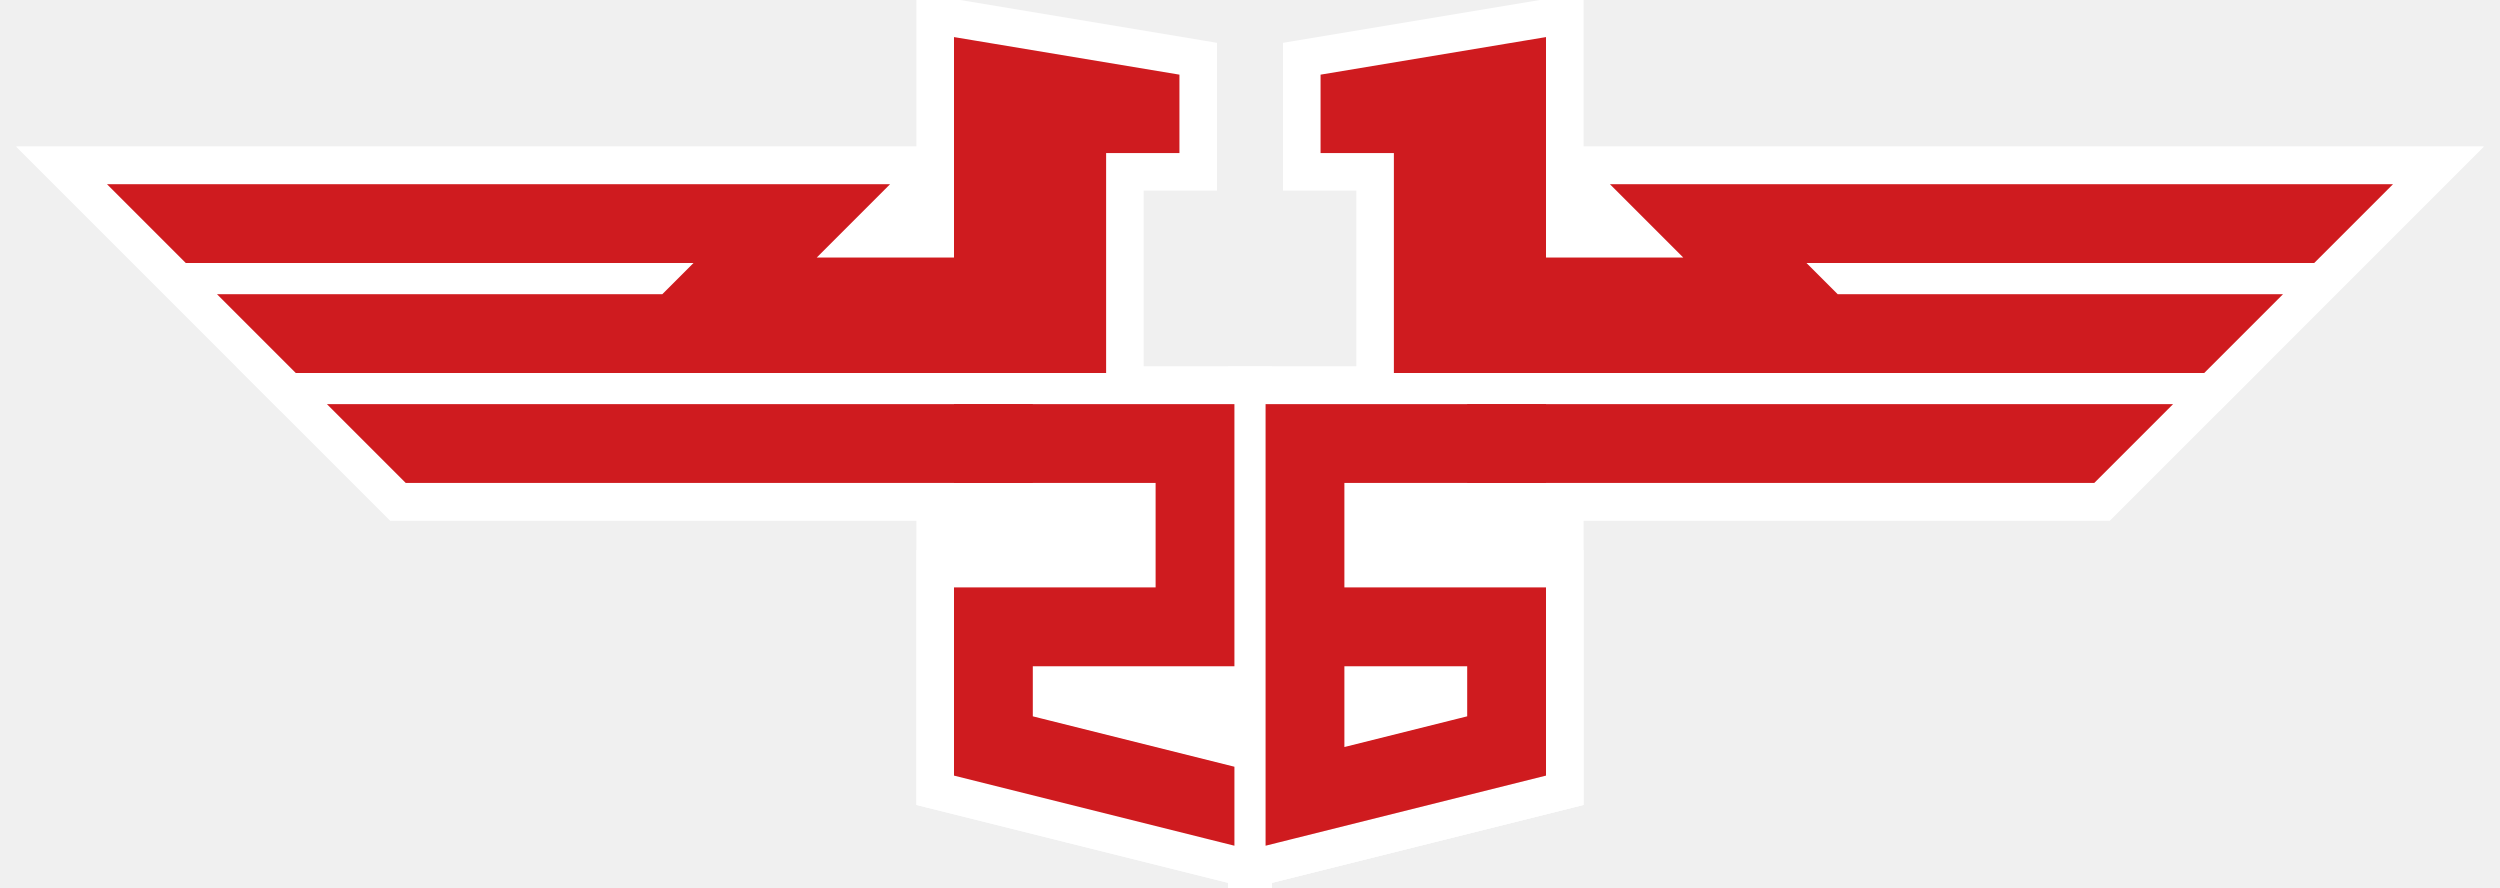
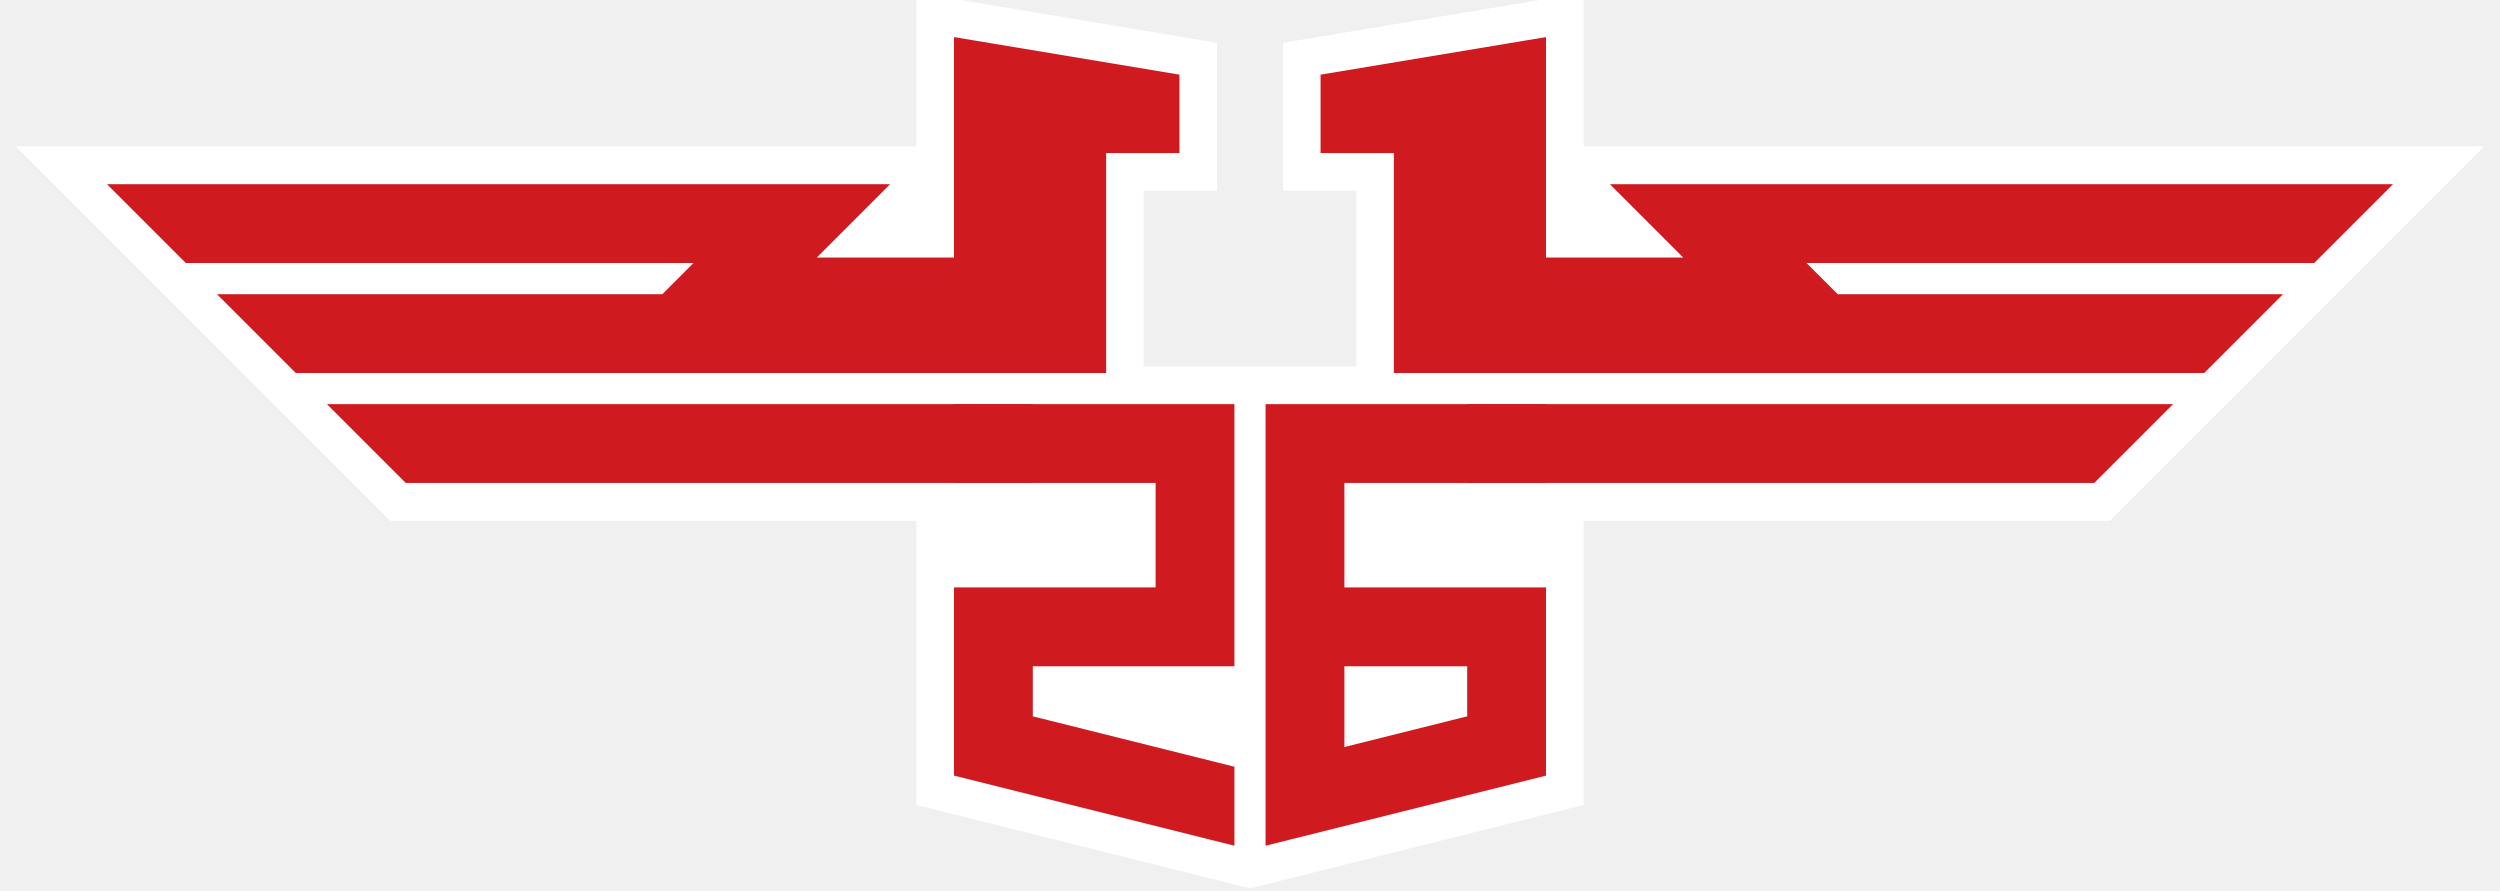
- <svg xmlns="http://www.w3.org/2000/svg" viewBox="-1.1 -1.1 68.2 24.2" role="img" aria-label="S4NDMoD26">
+ <svg xmlns="http://www.w3.org/2000/svg" viewBox="-1.1 -1.1 68.2 24.284" role="img" aria-label="S4NDMoD26">
  <g fill="#ffffff" stroke="#ffffff" stroke-width="2.2" stroke-linejoin="miter" stroke-miterlimit="4">
    <path d="M41 4 L64 4 L56 12 L41 12 Z" />
    <path d="M25 4 L2 4 L10 12 L25 12 Z" />
    <path d="M25 10 L41 10 L41 20 L33 22 L25 20 Z" />
    <path d="M41 0 L35 1 L35 3 L37 3 L37 9 L41 9 Z" />
    <path d="M40 9 L40 6 L45 6 L43 4 L64 4 L62 6 L48 6 L49 7 L61 7 L59 9 Z" />
    <path d="M39 10 L58 10 L56 12 L39 12 Z" />
    <path d="M25 0 L31 1 L31 3 L29 3 L29 9 L25 9 Z" />
    <path d="M26 9 L26 6 L21 6 L23 4 L2 4 L4 6 L18 6 L17 7 L5 7 L7 9 Z" />
    <path d="M27 10 L8 10 L10 12 L27 12 Z" />
-     <path d="M25 10 L32.5 10 L32.5 17 L27 17 L27 18.5 L32.5 19.875 L32.5 21.875 L25 20 L25 15 L30.5 15 L30.5 12 L25 12 Z" />
-     <path fill-rule="evenodd" d="M33.5 10 L41 10 L41 12 L35.5 12 L35.5 15 L41 15 L41 20 L33.5 21.875 Z M35.5 17 L39 17 L39 18.5 L35.5 19.375 Z" />
  </g>
  <g fill="#cf1b1f" stroke="#cf1b1f" stroke-width="0.15" stroke-linejoin="miter">
    <path d="M41 0 L35 1 L35 3 L37 3 L37 9 L41 9 Z" />
    <path d="M40 9 L40 6 L45 6 L43 4 L64 4 L62 6 L48 6 L49 7 L61 7 L59 9 Z" />
    <path d="M39 10 L58 10 L56 12 L39 12 Z" />
    <path d="M25 0 L31 1 L31 3 L29 3 L29 9 L25 9 Z" />
    <path d="M26 9 L26 6 L21 6 L23 4 L2 4 L4 6 L18 6 L17 7 L5 7 L7 9 Z" />
    <path d="M27 10 L8 10 L10 12 L27 12 Z" />
    <path d="M25 10 L32.5 10 L32.5 17 L27 17 L27 18.5 L32.5 19.875 L32.5 21.875 L25 20 L25 15 L30.5 15 L30.5 12 L25 12 Z" />
    <path fill-rule="evenodd" d="M33.5 10 L41 10 L41 12 L35.5 12 L35.5 15 L41 15 L41 20 L33.5 21.875 Z M35.5 17 L39 17 L39 18.5 L35.5 19.375 Z" />
  </g>
</svg>
